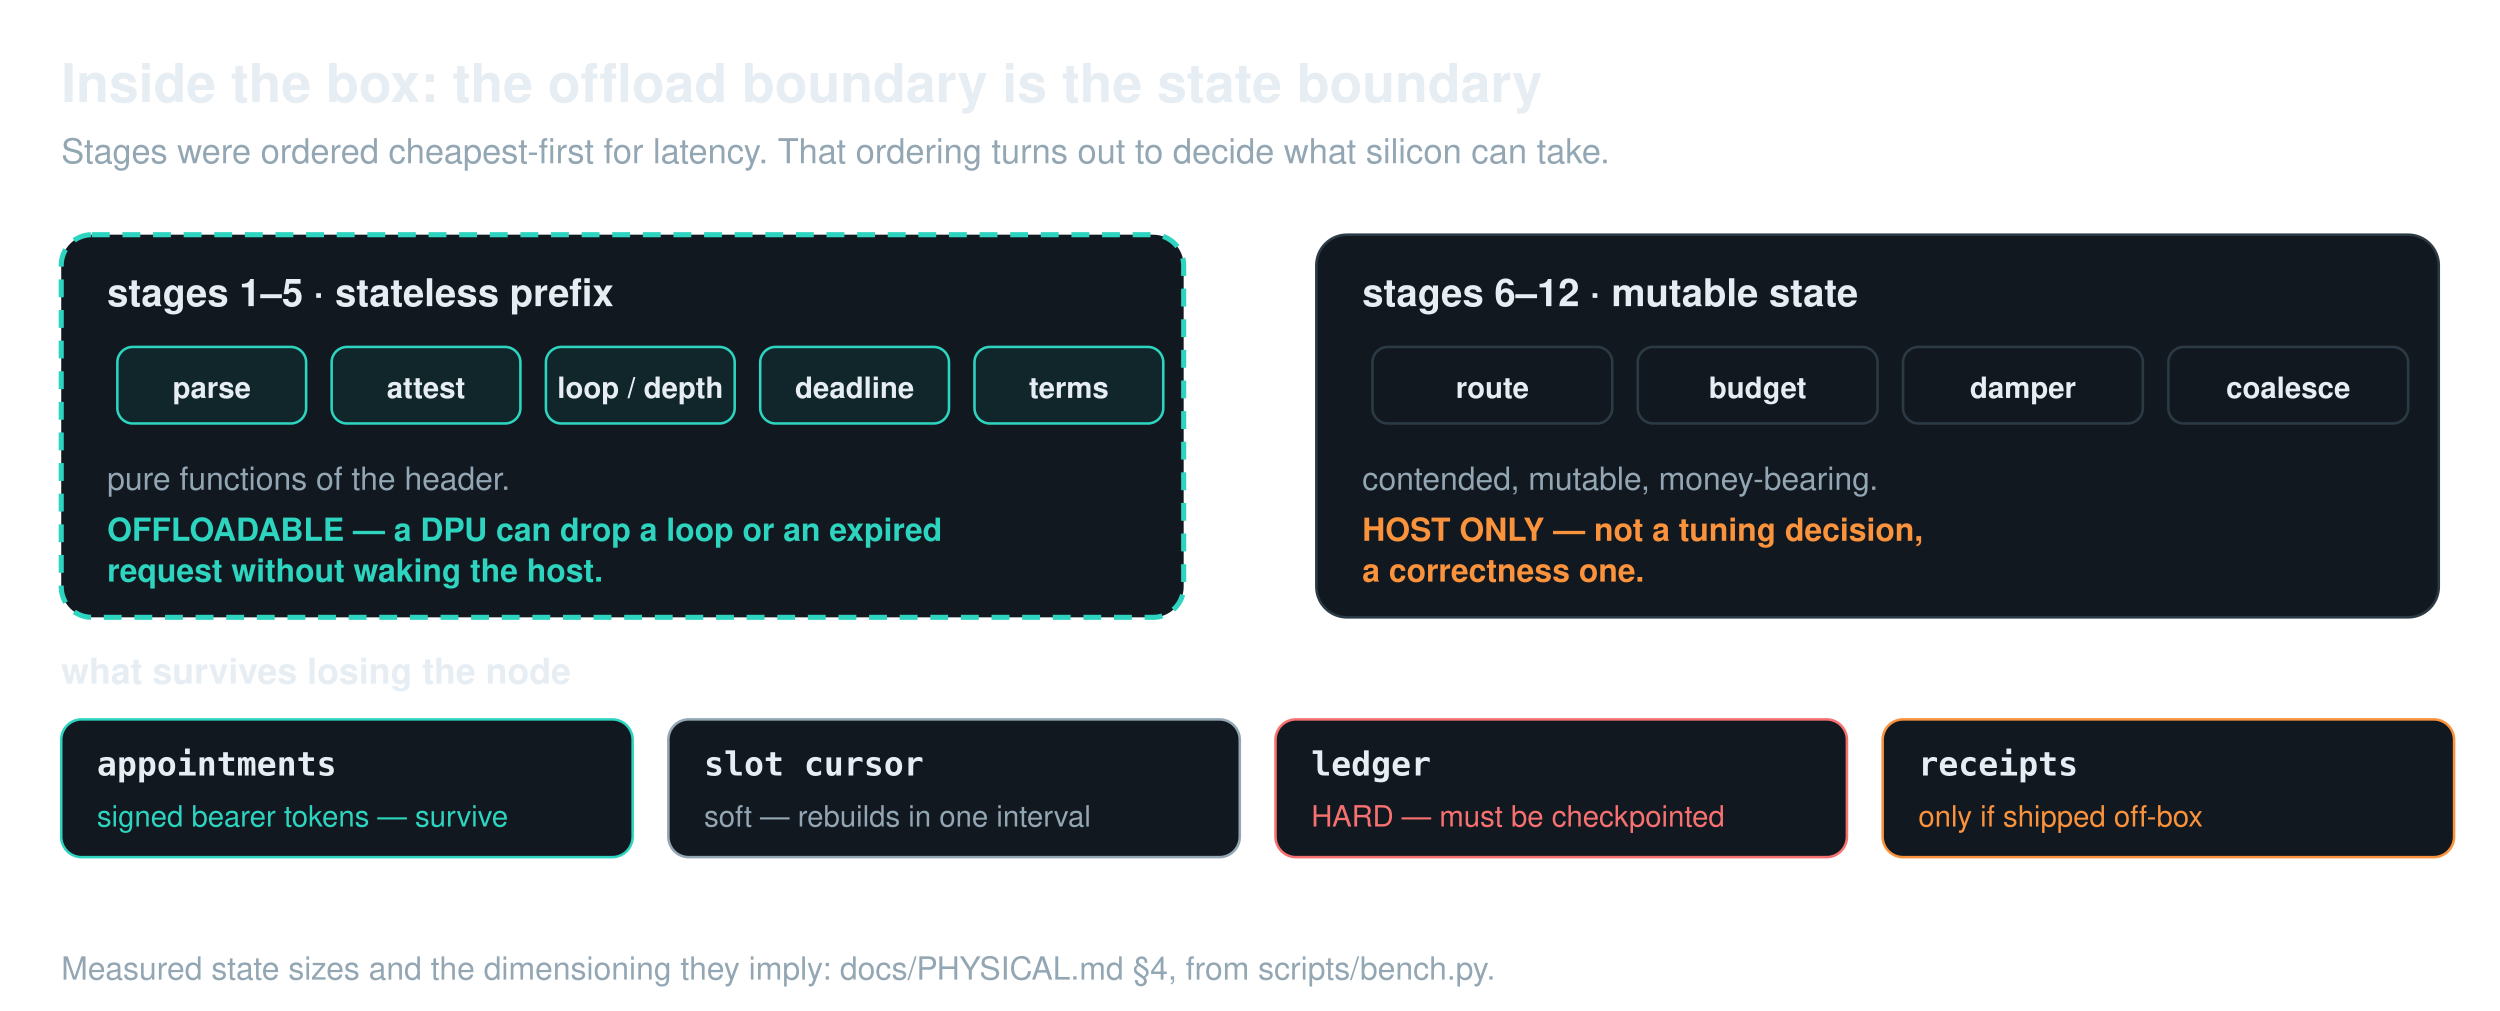
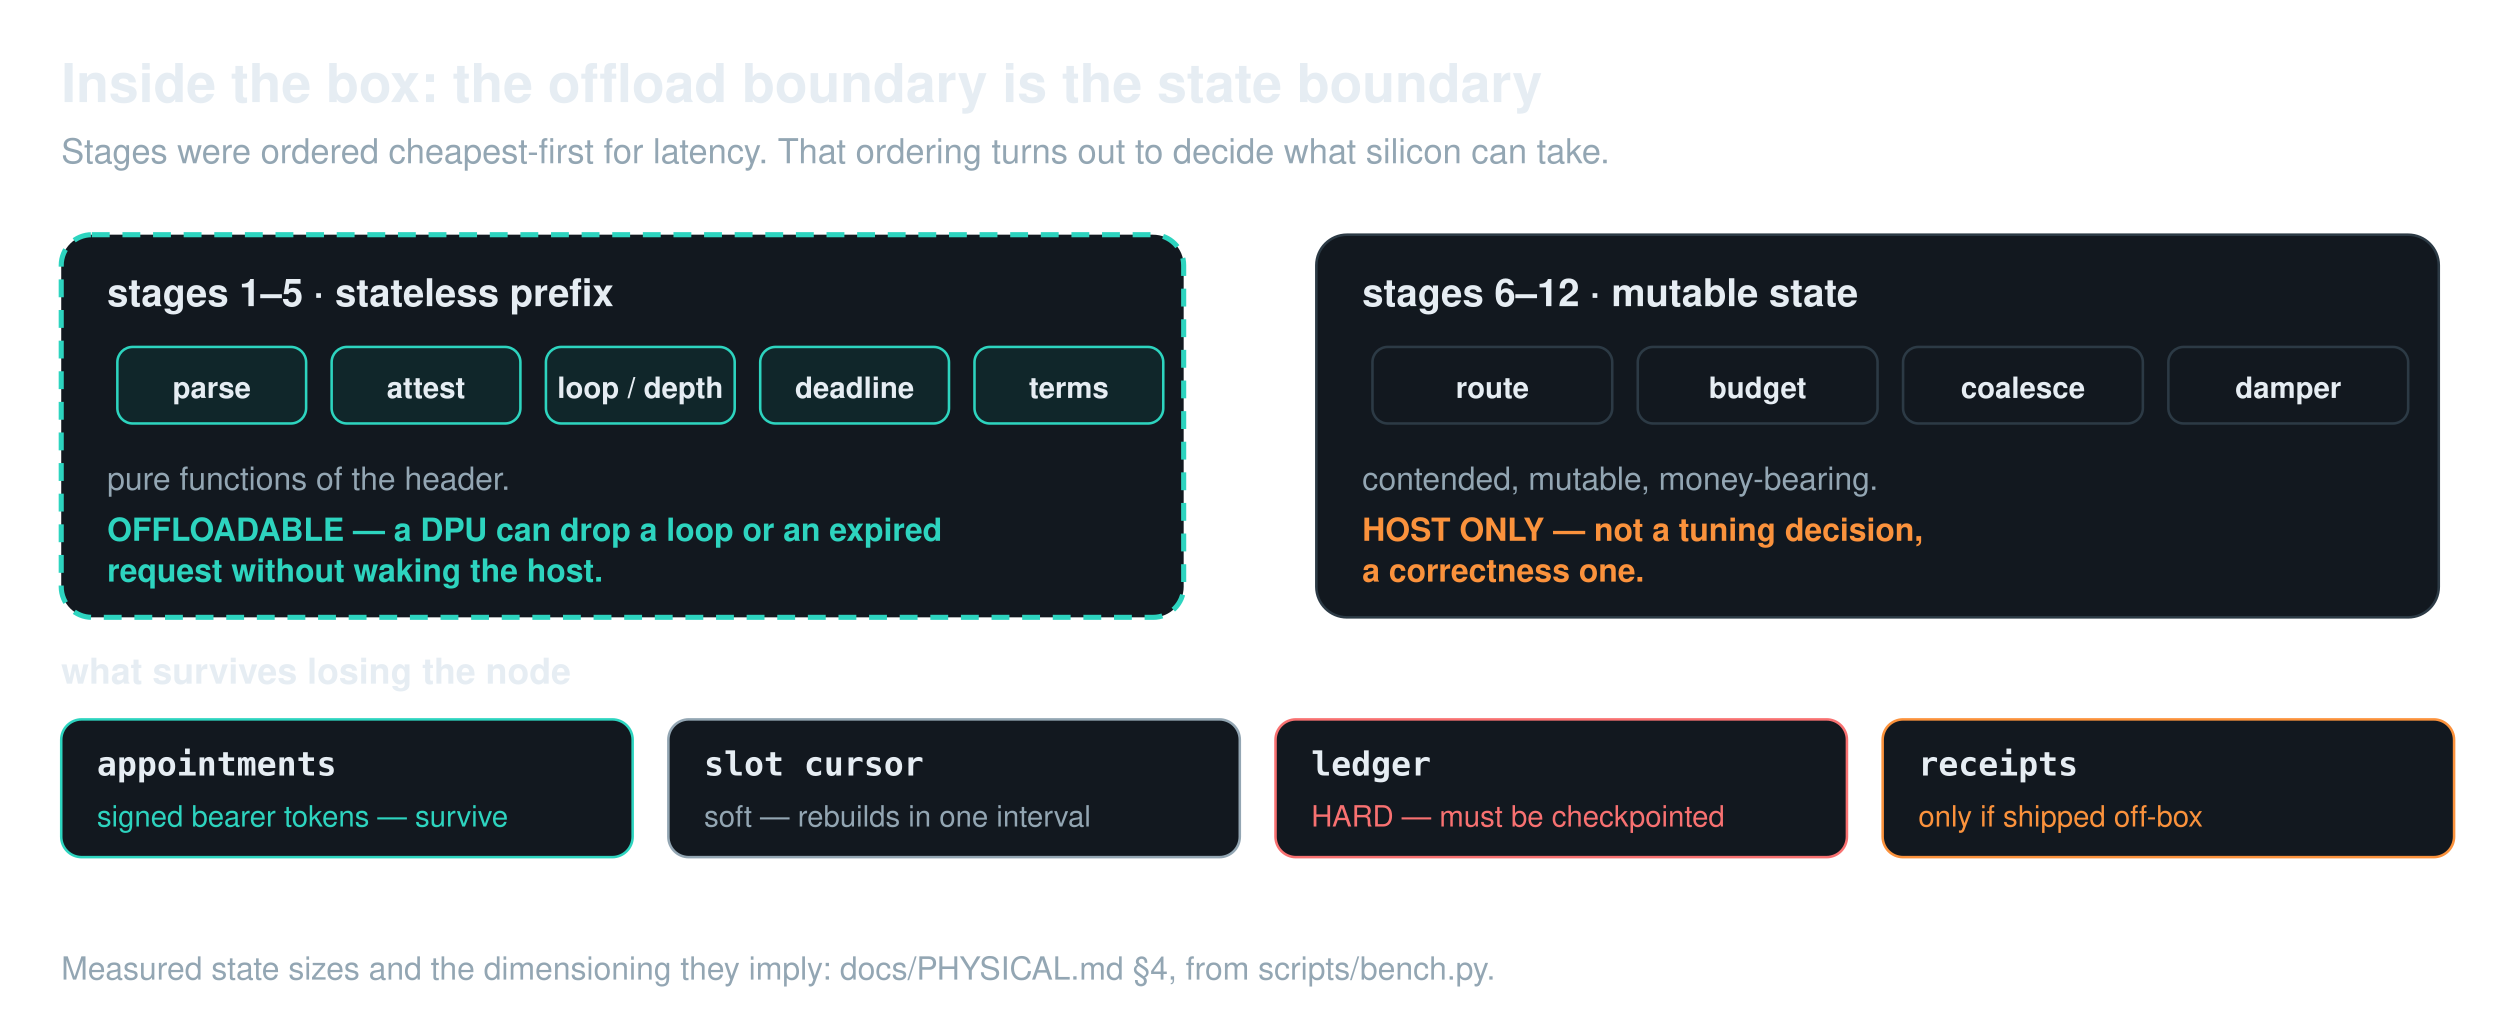
<svg xmlns="http://www.w3.org/2000/svg" viewBox="0 0 980 396" width="980" height="396" role="img">
  <text x="24" y="40" font-family="ui-sans-serif, system-ui, -apple-system, 'Segoe UI', Helvetica, Arial, sans-serif" font-size="21" font-weight="700" fill="#E6EDF3" text-anchor="start">Inside the box: the offload boundary is the state boundary</text>
  <text x="24" y="64" font-family="ui-sans-serif, system-ui, -apple-system, 'Segoe UI', Helvetica, Arial, sans-serif" font-size="13.5" font-weight="400" fill="#93A6B3" text-anchor="start">Stages were ordered cheapest-first for latency. That ordering turns out to decide what silicon can take.</text>
  <rect x="24" y="92" width="440" height="150" rx="12" fill="#12181F" stroke="#2DD4BF" stroke-width="2" stroke-dasharray="7 5" />
  <text x="42" y="120" font-family="ui-sans-serif, system-ui, -apple-system, 'Segoe UI', Helvetica, Arial, sans-serif" font-size="15" font-weight="700" fill="#E6EDF3" text-anchor="start">stages 1–5  ·  stateless prefix</text>
  <rect x="46" y="136" width="74" height="30" rx="6" fill="#10262A" stroke="#2DD4BF" stroke-width="1" />
  <text x="83" y="156" font-family="ui-sans-serif, system-ui, -apple-system, 'Segoe UI', Helvetica, Arial, sans-serif" font-size="11.5" font-weight="600" fill="#E6EDF3" text-anchor="middle">parse</text>
  <rect x="130" y="136" width="74" height="30" rx="6" fill="#10262A" stroke="#2DD4BF" stroke-width="1" />
  <text x="167" y="156" font-family="ui-sans-serif, system-ui, -apple-system, 'Segoe UI', Helvetica, Arial, sans-serif" font-size="11.5" font-weight="600" fill="#E6EDF3" text-anchor="middle">attest</text>
  <rect x="214" y="136" width="74" height="30" rx="6" fill="#10262A" stroke="#2DD4BF" stroke-width="1" />
  <text x="251" y="156" font-family="ui-sans-serif, system-ui, -apple-system, 'Segoe UI', Helvetica, Arial, sans-serif" font-size="11.5" font-weight="600" fill="#E6EDF3" text-anchor="middle">loop / depth</text>
  <rect x="298" y="136" width="74" height="30" rx="6" fill="#10262A" stroke="#2DD4BF" stroke-width="1" />
  <text x="335" y="156" font-family="ui-sans-serif, system-ui, -apple-system, 'Segoe UI', Helvetica, Arial, sans-serif" font-size="11.5" font-weight="600" fill="#E6EDF3" text-anchor="middle">deadline</text>
  <rect x="382" y="136" width="74" height="30" rx="6" fill="#10262A" stroke="#2DD4BF" stroke-width="1" />
  <text x="419" y="156" font-family="ui-sans-serif, system-ui, -apple-system, 'Segoe UI', Helvetica, Arial, sans-serif" font-size="11.5" font-weight="600" fill="#E6EDF3" text-anchor="middle">terms</text>
  <text x="42" y="192" font-family="ui-sans-serif, system-ui, -apple-system, 'Segoe UI', Helvetica, Arial, sans-serif" font-size="12.5" font-weight="400" fill="#93A6B3" text-anchor="start">pure functions of the header.</text>
  <text x="42" y="212" font-family="ui-sans-serif, system-ui, -apple-system, 'Segoe UI', Helvetica, Arial, sans-serif" font-size="12.5" font-weight="650" fill="#2DD4BF" text-anchor="start">OFFLOADABLE — a DPU can drop a loop or an expired</text>
  <text x="42" y="228" font-family="ui-sans-serif, system-ui, -apple-system, 'Segoe UI', Helvetica, Arial, sans-serif" font-size="12.5" font-weight="650" fill="#2DD4BF" text-anchor="start">request without waking the host.</text>
  <rect x="516" y="92" width="440" height="150" rx="12" fill="#12181F" stroke="#2C3A45" stroke-width="1" />
  <text x="534" y="120" font-family="ui-sans-serif, system-ui, -apple-system, 'Segoe UI', Helvetica, Arial, sans-serif" font-size="15" font-weight="700" fill="#E6EDF3" text-anchor="start">stages 6–12  ·  mutable state</text>
  <rect x="538" y="136" width="94" height="30" rx="6" fill="#12181F" stroke="#2C3A45" stroke-width="1" />
  <text x="585" y="156" font-family="ui-sans-serif, system-ui, -apple-system, 'Segoe UI', Helvetica, Arial, sans-serif" font-size="11.5" font-weight="600" fill="#E6EDF3" text-anchor="middle">route</text>
  <rect x="642" y="136" width="94" height="30" rx="6" fill="#12181F" stroke="#2C3A45" stroke-width="1" />
  <text x="689" y="156" font-family="ui-sans-serif, system-ui, -apple-system, 'Segoe UI', Helvetica, Arial, sans-serif" font-size="11.5" font-weight="600" fill="#E6EDF3" text-anchor="middle">budget</text>
  <rect x="746" y="136" width="94" height="30" rx="6" fill="#12181F" stroke="#2C3A45" stroke-width="1" />
-   <text x="793" y="156" font-family="ui-sans-serif, system-ui, -apple-system, 'Segoe UI', Helvetica, Arial, sans-serif" font-size="11.5" font-weight="600" fill="#E6EDF3" text-anchor="middle">damper</text>
+   <text x="793" y="156" font-family="ui-sans-serif, system-ui, -apple-system, 'Segoe UI', Helvetica, Arial, sans-serif" font-size="11.5" font-weight="600" fill="#E6EDF3" text-anchor="middle">coalesce</text>
  <rect x="850" y="136" width="94" height="30" rx="6" fill="#12181F" stroke="#2C3A45" stroke-width="1" />
-   <text x="897" y="156" font-family="ui-sans-serif, system-ui, -apple-system, 'Segoe UI', Helvetica, Arial, sans-serif" font-size="11.5" font-weight="600" fill="#E6EDF3" text-anchor="middle">coalesce</text>
+   <text x="897" y="156" font-family="ui-sans-serif, system-ui, -apple-system, 'Segoe UI', Helvetica, Arial, sans-serif" font-size="11.5" font-weight="600" fill="#E6EDF3" text-anchor="middle">damper</text>
  <text x="534" y="192" font-family="ui-sans-serif, system-ui, -apple-system, 'Segoe UI', Helvetica, Arial, sans-serif" font-size="12.5" font-weight="400" fill="#93A6B3" text-anchor="start">contended, mutable, money-bearing.</text>
  <text x="534" y="212" font-family="ui-sans-serif, system-ui, -apple-system, 'Segoe UI', Helvetica, Arial, sans-serif" font-size="12.5" font-weight="650" fill="#FB923C" text-anchor="start">HOST ONLY — not a tuning decision,</text>
  <text x="534" y="228" font-family="ui-sans-serif, system-ui, -apple-system, 'Segoe UI', Helvetica, Arial, sans-serif" font-size="12.5" font-weight="650" fill="#FB923C" text-anchor="start">a correctness one.</text>
  <text x="24" y="268" font-family="ui-sans-serif, system-ui, -apple-system, 'Segoe UI', Helvetica, Arial, sans-serif" font-size="14" font-weight="700" fill="#E6EDF3" text-anchor="start">what survives losing the node</text>
  <rect x="24" y="282" width="224" height="54" rx="8" fill="#12181F" stroke="#2DD4BF" stroke-width="1" />
  <text x="38" y="304" font-family="ui-monospace, 'SF Mono', SFMono-Regular, Menlo, Consolas, monospace" font-size="13" font-weight="700" fill="#E6EDF3" text-anchor="start">appointments</text>
  <text x="38" y="324" font-family="ui-sans-serif, system-ui, -apple-system, 'Segoe UI', Helvetica, Arial, sans-serif" font-size="11.5" font-weight="400" fill="#2DD4BF" text-anchor="start">signed bearer tokens — survive</text>
  <rect x="262" y="282" width="224" height="54" rx="8" fill="#12181F" stroke="#93A6B3" stroke-width="1" />
  <text x="276" y="304" font-family="ui-monospace, 'SF Mono', SFMono-Regular, Menlo, Consolas, monospace" font-size="13" font-weight="700" fill="#E6EDF3" text-anchor="start">slot cursor</text>
  <text x="276" y="324" font-family="ui-sans-serif, system-ui, -apple-system, 'Segoe UI', Helvetica, Arial, sans-serif" font-size="11.5" font-weight="400" fill="#93A6B3" text-anchor="start">soft — rebuilds in one interval</text>
  <rect x="500" y="282" width="224" height="54" rx="8" fill="#12181F" stroke="#F87171" stroke-width="1" />
  <text x="514" y="304" font-family="ui-monospace, 'SF Mono', SFMono-Regular, Menlo, Consolas, monospace" font-size="13" font-weight="700" fill="#E6EDF3" text-anchor="start">ledger</text>
  <text x="514" y="324" font-family="ui-sans-serif, system-ui, -apple-system, 'Segoe UI', Helvetica, Arial, sans-serif" font-size="11.5" font-weight="400" fill="#F87171" text-anchor="start">HARD — must be checkpointed</text>
  <rect x="738" y="282" width="224" height="54" rx="8" fill="#12181F" stroke="#FB923C" stroke-width="1" />
  <text x="752" y="304" font-family="ui-monospace, 'SF Mono', SFMono-Regular, Menlo, Consolas, monospace" font-size="13" font-weight="700" fill="#E6EDF3" text-anchor="start">receipts</text>
  <text x="752" y="324" font-family="ui-sans-serif, system-ui, -apple-system, 'Segoe UI', Helvetica, Arial, sans-serif" font-size="11.5" font-weight="400" fill="#FB923C" text-anchor="start">only if shipped off-box</text>
  <text x="24" y="384" font-family="ui-sans-serif, system-ui, -apple-system, 'Segoe UI', Helvetica, Arial, sans-serif" font-size="12.5" font-weight="400" fill="#93A6B3" text-anchor="start">Measured state sizes and the dimensioning they imply: docs/PHYSICAL.md §4, from scripts/bench.py.</text>
</svg>
